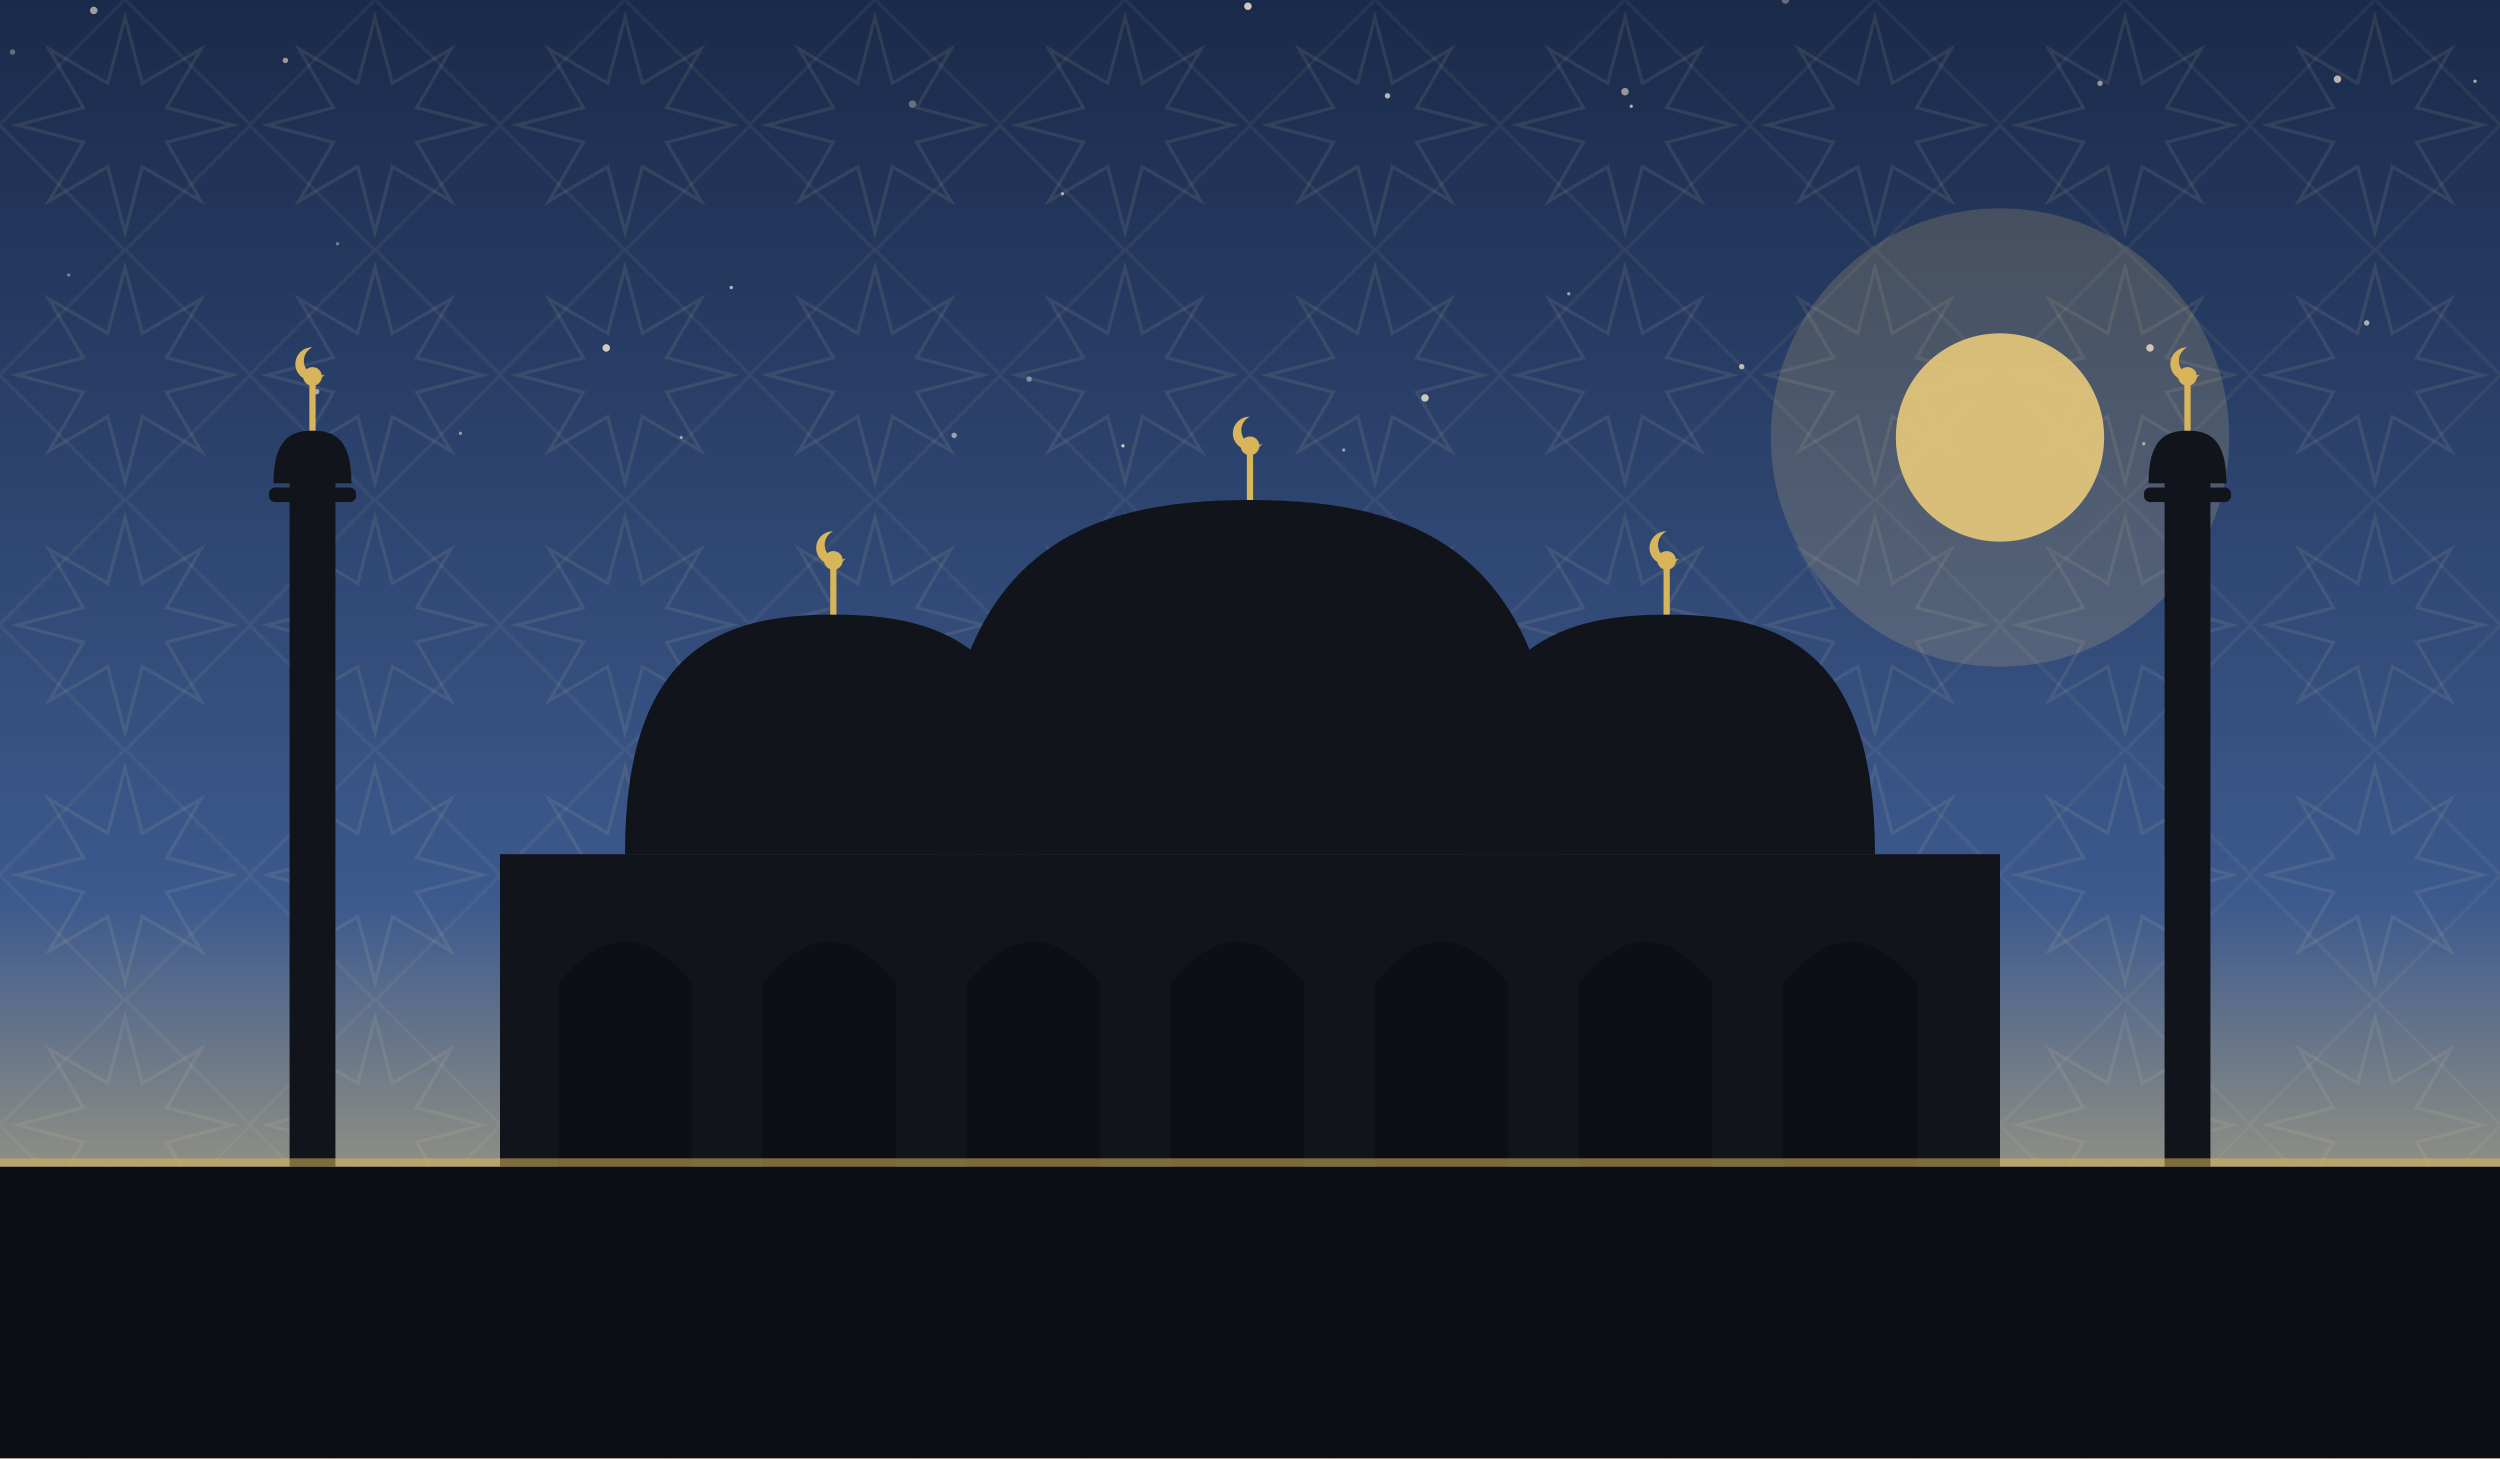
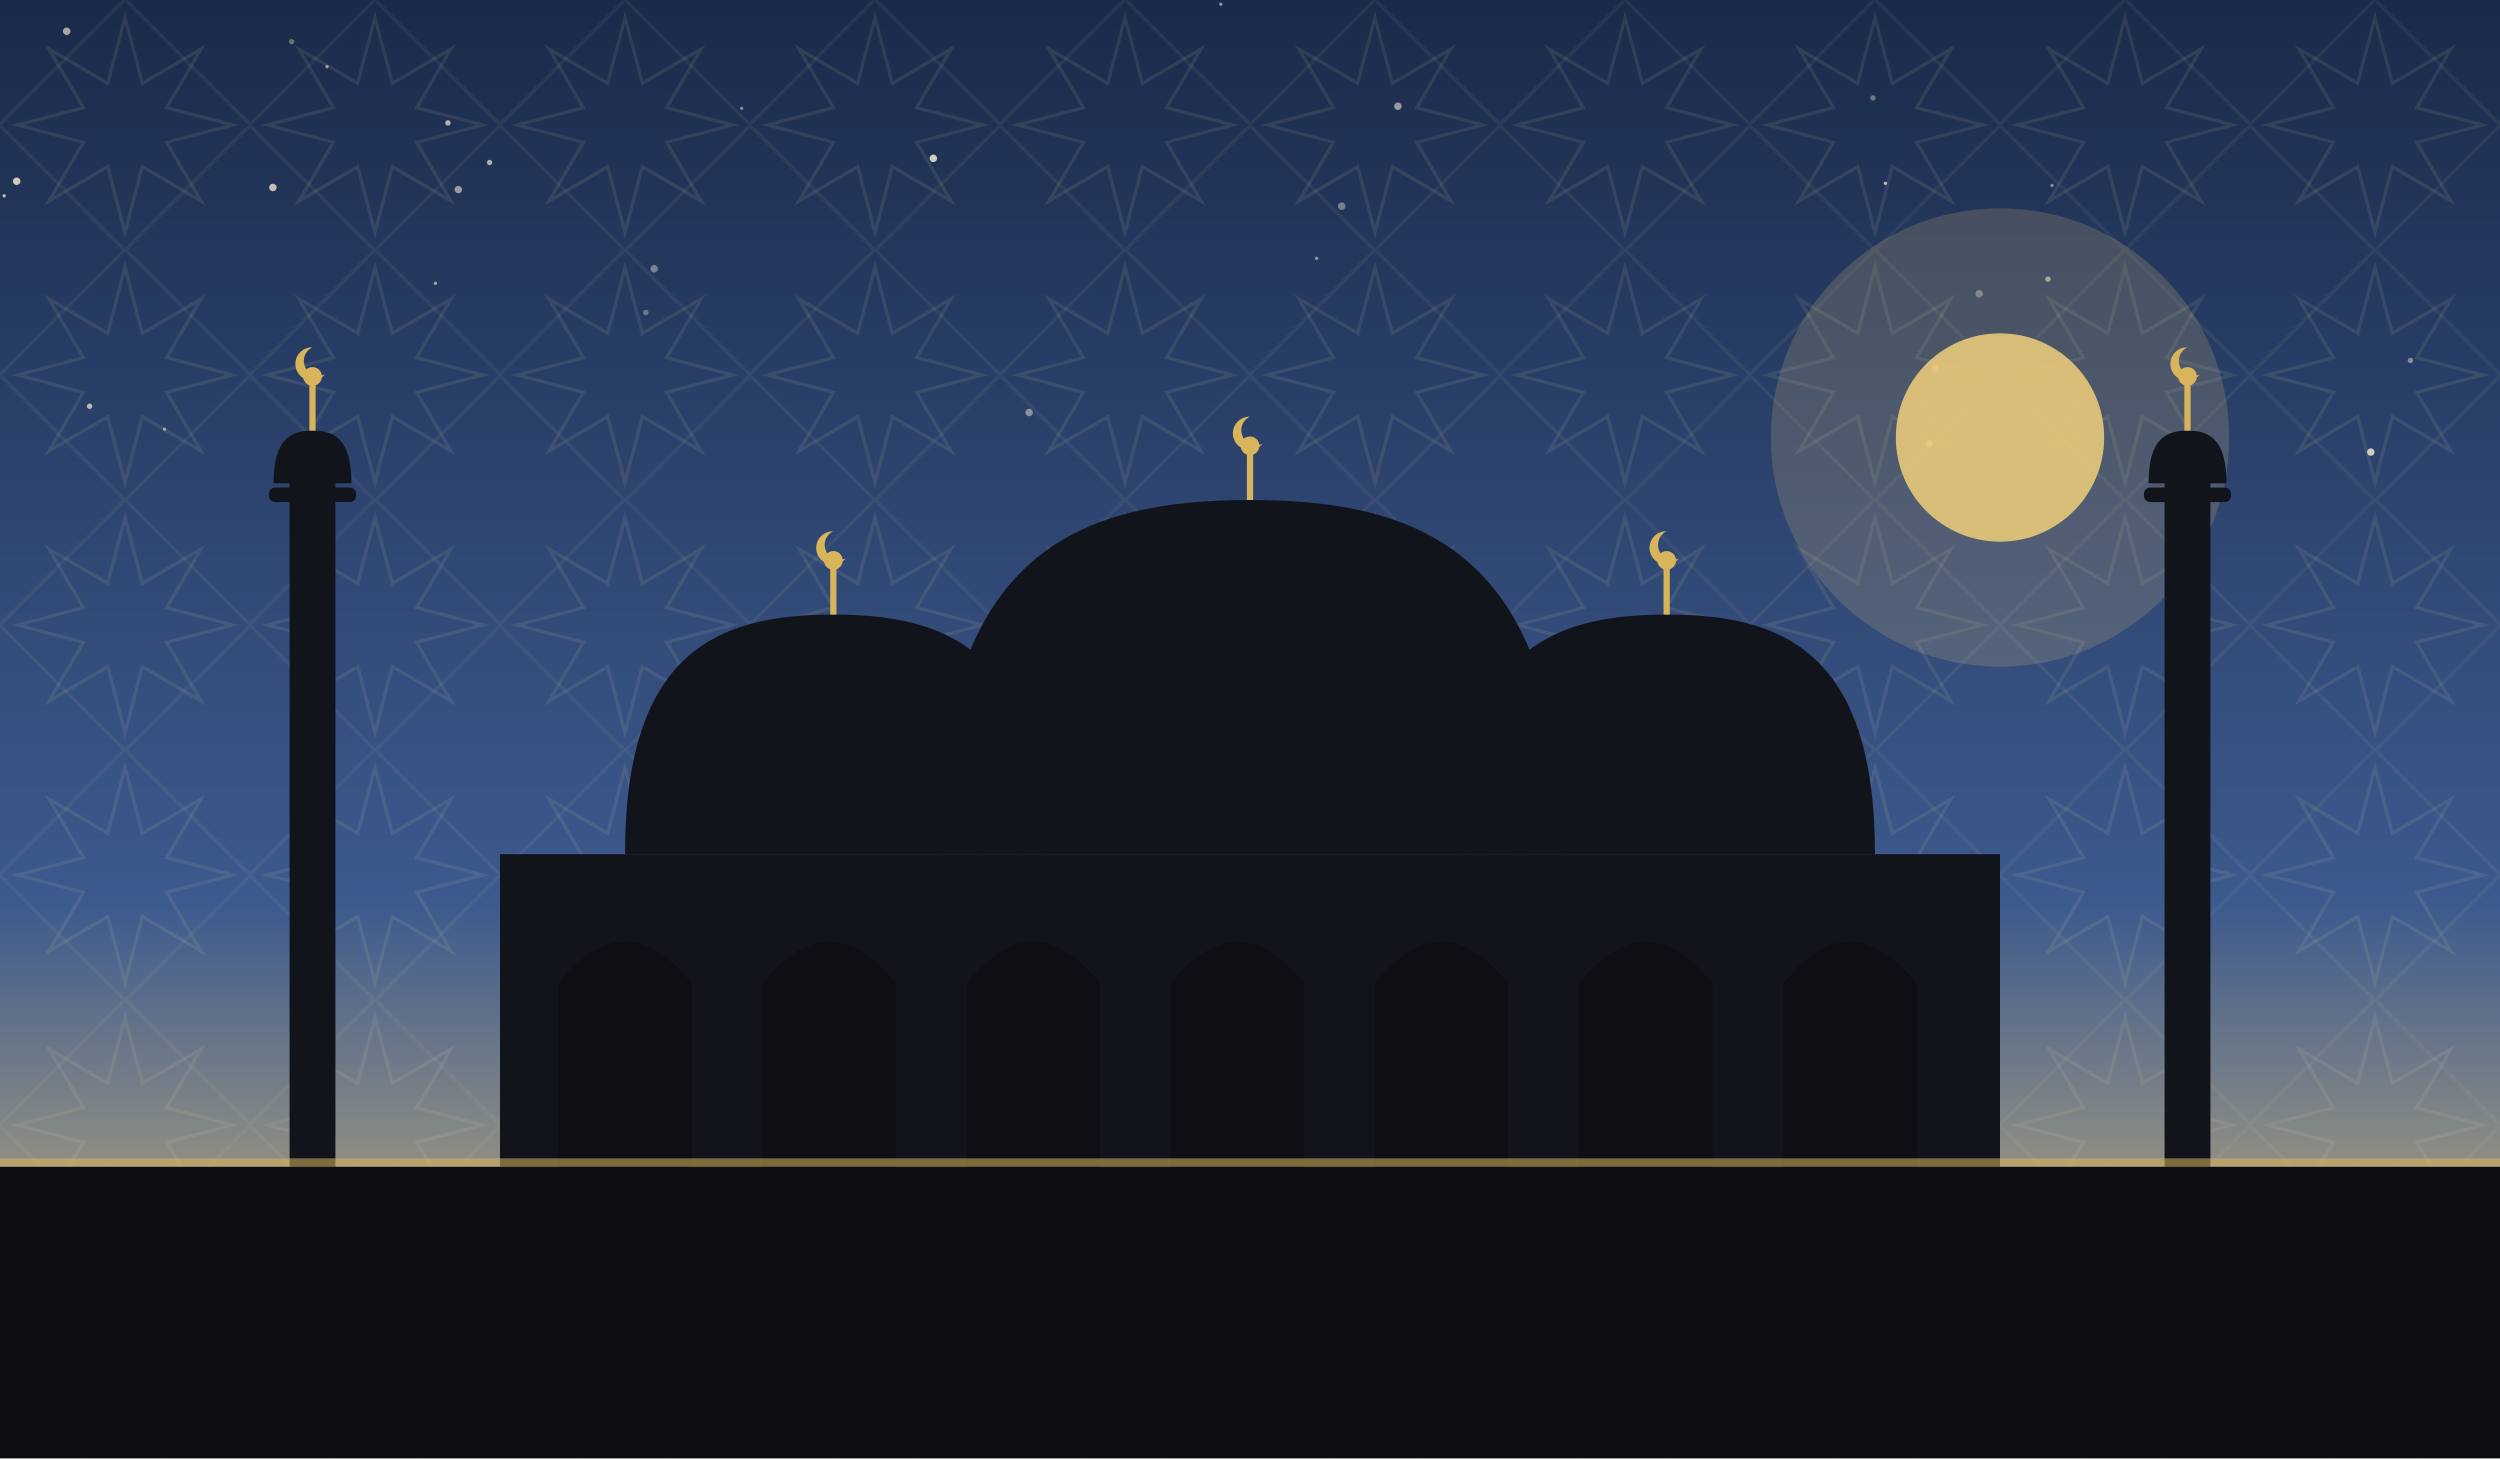
<svg xmlns="http://www.w3.org/2000/svg" viewBox="0 0 1200 700" role="img">
  <defs>
    <linearGradient id="sky" x1="0" y1="0" x2="0" y2="1">
      <stop offset="0" stop-color="#1a2a4a" />
      <stop offset="0.62" stop-color="#3d5a8e" />
      <stop offset="1" stop-color="#e8c97a" />
    </linearGradient>
    <pattern id="g1" width="120" height="120" patternUnits="userSpaceOnUse">
      <polygon points="111.6,60.0 80.0,68.3 96.5,96.5 68.3,80.0 60.0,111.6 51.7,80.0 23.5,96.5 40.0,68.3 8.4,60.0 40.0,51.7 23.5,23.5 51.7,40.0 60.0,8.4 68.3,40.0 96.5,23.5 80.0,51.7" fill="none" stroke="#e8d9a8" stroke-width="1.6" opacity="0.1" />
      <rect x="17.4" y="17.4" width="85.2" height="85.2" fill="none" stroke="#e8d9a8" stroke-width="1.6" opacity="0.07" transform="rotate(45 60.0 60.0)" />
    </pattern>
  </defs>
  <rect width="1200" height="700" fill="url(#sky)" />
  <rect width="1200" height="700" fill="url(#g1)" />
-   <circle cx="836" cy="176" r="1.3" fill="#f7ecd2" opacity="0.71" />
-   <circle cx="6" cy="25" r="1.3" fill="#f7ecd2" opacity="0.35" />
-   <circle cx="753" cy="141" r="0.8" fill="#f7ecd2" opacity="0.58" />
-   <circle cx="221" cy="208" r="0.8" fill="#f7ecd2" opacity="0.53" />
-   <circle cx="1122" cy="38" r="1.8" fill="#f7ecd2" opacity="0.71" />
-   <circle cx="1032" cy="167" r="1.8" fill="#f7ecd2" opacity="0.79" />
-   <circle cx="599" cy="3" r="1.8" fill="#f7ecd2" opacity="0.82" />
-   <circle cx="327" cy="210" r="0.8" fill="#f7ecd2" opacity="0.55" />
-   <circle cx="1008" cy="40" r="1.3" fill="#f7ecd2" opacity="0.55" />
-   <circle cx="458" cy="209" r="1.3" fill="#f7ecd2" opacity="0.57" />
-   <circle cx="45" cy="5" r="1.8" fill="#f7ecd2" opacity="0.60" />
-   <circle cx="33" cy="132" r="0.8" fill="#f7ecd2" opacity="0.41" />
-   <circle cx="494" cy="182" r="1.3" fill="#f7ecd2" opacity="0.43" />
-   <circle cx="684" cy="191" r="1.8" fill="#f7ecd2" opacity="0.79" />
-   <circle cx="291" cy="167" r="1.8" fill="#f7ecd2" opacity="0.82" />
-   <circle cx="539" cy="214" r="0.8" fill="#f7ecd2" opacity="0.81" />
-   <circle cx="780" cy="44" r="1.8" fill="#f7ecd2" opacity="0.55" />
-   <circle cx="510" cy="93" r="0.8" fill="#f7ecd2" opacity="0.65" />
-   <circle cx="137" cy="29" r="1.3" fill="#f7ecd2" opacity="0.58" />
-   <circle cx="645" cy="216" r="0.8" fill="#f7ecd2" opacity="0.55" />
-   <circle cx="666" cy="46" r="1.3" fill="#f7ecd2" opacity="0.71" />
-   <circle cx="1136" cy="155" r="1.3" fill="#f7ecd2" opacity="0.65" />
-   <circle cx="783" cy="51" r="0.8" fill="#f7ecd2" opacity="0.68" />
-   <circle cx="351" cy="138" r="0.8" fill="#f7ecd2" opacity="0.73" />
-   <circle cx="152" cy="188" r="1.3" fill="#f7ecd2" opacity="0.61" />
-   <circle cx="162" cy="117" r="0.8" fill="#f7ecd2" opacity="0.39" />
-   <circle cx="1029" cy="213" r="0.8" fill="#f7ecd2" opacity="0.62" />
-   <circle cx="857" cy="0" r="1.8" fill="#f7ecd2" opacity="0.35" />
-   <circle cx="438" cy="50" r="1.8" fill="#f7ecd2" opacity="0.35" />
-   <circle cx="1188" cy="39" r="0.8" fill="#f7ecd2" opacity="0.67" />
+   <circle cx="310" cy="150" r="1.3" fill="#f7ecd2" opacity="0.35" />
+   <circle cx="8" cy="87" r="1.8" fill="#f7ecd2" opacity="0.81" />
+   <circle cx="899" cy="47" r="1.3" fill="#f7ecd2" opacity="0.38" />
+   <circle cx="79" cy="206" r="0.8" fill="#f7ecd2" opacity="0.59" />
+   <circle cx="356" cy="52" r="0.8" fill="#f7ecd2" opacity="0.47" />
+   <circle cx="314" cy="129" r="1.8" fill="#f7ecd2" opacity="0.41" />
+   <circle cx="985" cy="89" r="0.8" fill="#f7ecd2" opacity="0.50" />
+   <circle cx="905" cy="88" r="0.8" fill="#f7ecd2" opacity="0.75" />
+   <circle cx="2" cy="94" r="0.8" fill="#f7ecd2" opacity="0.73" />
+   <circle cx="220" cy="91" r="1.8" fill="#f7ecd2" opacity="0.55" />
+   <circle cx="671" cy="51" r="1.8" fill="#f7ecd2" opacity="0.56" />
+   <circle cx="131" cy="90" r="1.8" fill="#f7ecd2" opacity="0.75" />
+   <circle cx="448" cy="76" r="1.8" fill="#f7ecd2" opacity="0.83" />
+   <circle cx="926" cy="213" r="1.8" fill="#f7ecd2" opacity="0.73" />
+   <circle cx="1157" cy="173" r="1.3" fill="#f7ecd2" opacity="0.46" />
+   <circle cx="157" cy="32" r="0.8" fill="#f7ecd2" opacity="0.59" />
+   <circle cx="494" cy="198" r="1.8" fill="#f7ecd2" opacity="0.47" />
+   <circle cx="32" cy="15" r="1.8" fill="#f7ecd2" opacity="0.65" />
+   <circle cx="43" cy="195" r="1.3" fill="#f7ecd2" opacity="0.70" />
+   <circle cx="983" cy="134" r="1.3" fill="#f7ecd2" opacity="0.57" />
+   <circle cx="140" cy="20" r="1.3" fill="#f7ecd2" opacity="0.35" />
+   <circle cx="1138" cy="217" r="1.8" fill="#f7ecd2" opacity="0.81" />
+   <circle cx="929" cy="177" r="1.8" fill="#f7ecd2" opacity="0.68" />
+   <circle cx="209" cy="136" r="0.8" fill="#f7ecd2" opacity="0.59" />
+   <circle cx="586" cy="2" r="0.8" fill="#f7ecd2" opacity="0.57" />
+   <circle cx="644" cy="99" r="1.8" fill="#f7ecd2" opacity="0.41" />
+   <circle cx="215" cy="59" r="1.3" fill="#f7ecd2" opacity="0.70" />
+   <circle cx="235" cy="78" r="1.3" fill="#f7ecd2" opacity="0.65" />
+   <circle cx="632" cy="124" r="0.8" fill="#f7ecd2" opacity="0.53" />
+   <circle cx="950" cy="141" r="1.8" fill="#f7ecd2" opacity="0.35" />
  <circle cx="960" cy="210" r="110" fill="#e8c97a" opacity="0.18" />
  <circle cx="960" cy="210" r="50" fill="#e8c97a" opacity="0.9" />
  <rect x="240" y="410" width="720" height="150" fill="#12141c" />
  <path d="M 268 560 L 268 472 Q 300 432 332 472 L 332 560 Z" fill="#0c0e14" opacity="0.9" />
  <path d="M 366 560 L 366 472 Q 398 432 430 472 L 430 560 Z" fill="#0c0e14" opacity="0.9" />
  <path d="M 464 560 L 464 472 Q 496 432 528 472 L 528 560 Z" fill="#0c0e14" opacity="0.9" />
  <path d="M 562 560 L 562 472 Q 594 432 626 472 L 626 560 Z" fill="#0c0e14" opacity="0.9" />
  <path d="M 660 560 L 660 472 Q 692 432 724 472 L 724 560 Z" fill="#0c0e14" opacity="0.9" />
  <path d="M 758 560 L 758 472 Q 790 432 822 472 L 822 560 Z" fill="#0c0e14" opacity="0.9" />
  <path d="M 856 560 L 856 472 Q 888 432 920 472 L 920 560 Z" fill="#0c0e14" opacity="0.9" />
  <path d="M 450 410 C 450 265.5, 517.5 240, 600 240 C 682.5 240, 750 265.5, 750 410 Z" fill="#12141c" />
  <line x1="600" y1="240" x2="600" y2="218" stroke="#d8b45a" stroke-width="3" />
  <circle cx="600" cy="214" r="4.5" fill="#d8b45a" />
  <path d="M 600 200 a 8 8 0 1 0 6 13 a 6.4 6.4 0 1 1 -6 -13 Z" fill="#d8b45a" />
  <path d="M 300 410 C 300 312.25, 345.0 295, 400 295 C 455.0 295, 500 312.25, 500 410 Z" fill="#12141c" />
  <line x1="400" y1="295" x2="400" y2="273" stroke="#d8b45a" stroke-width="3" />
  <circle cx="400" cy="269" r="4.5" fill="#d8b45a" />
  <path d="M 400 255 a 8 8 0 1 0 6 13 a 6.4 6.4 0 1 1 -6 -13 Z" fill="#d8b45a" />
  <path d="M 700 410 C 700 312.25, 745.0 295, 800 295 C 855.0 295, 900 312.25, 900 410 Z" fill="#12141c" />
  <line x1="800" y1="295" x2="800" y2="273" stroke="#d8b45a" stroke-width="3" />
  <circle cx="800" cy="269" r="4.5" fill="#d8b45a" />
  <path d="M 800 255 a 8 8 0 1 0 6 13 a 6.4 6.4 0 1 1 -6 -13 Z" fill="#d8b45a" />
  <rect x="139.0" y="230" width="22" height="330" fill="#12141c" />
  <rect x="129.1" y="234" width="41.8" height="7" rx="3" fill="#12141c" />
  <path d="M 131.3 232 C 131.3 210.495, 139.715 206.7, 150 206.7 C 160.285 206.7, 168.7 210.495, 168.7 232 Z" fill="#12141c" />
  <line x1="150" y1="206.7" x2="150" y2="184.7" stroke="#d8b45a" stroke-width="3" />
  <circle cx="150" cy="180.7" r="4.5" fill="#d8b45a" />
  <path d="M 150 166.7 a 8 8 0 1 0 6 13 a 6.4 6.4 0 1 1 -6 -13 Z" fill="#d8b45a" />
  <rect x="1039.0" y="230" width="22" height="330" fill="#12141c" />
  <rect x="1029.1" y="234" width="41.8" height="7" rx="3" fill="#12141c" />
  <path d="M 1031.3 232 C 1031.3 210.495, 1039.715 206.7, 1050 206.7 C 1060.285 206.7, 1068.7 210.495, 1068.7 232 Z" fill="#12141c" />
  <line x1="1050" y1="206.7" x2="1050" y2="184.7" stroke="#d8b45a" stroke-width="3" />
  <circle cx="1050" cy="180.7" r="4.5" fill="#d8b45a" />
  <path d="M 1050 166.7 a 8 8 0 1 0 6 13 a 6.4 6.4 0 1 1 -6 -13 Z" fill="#d8b45a" />
  <rect x="0" y="560" width="1200" height="140" fill="#0c0e14" />
  <rect x="0" y="556" width="1200" height="4" fill="#d8b45a" opacity="0.55" />
</svg>
